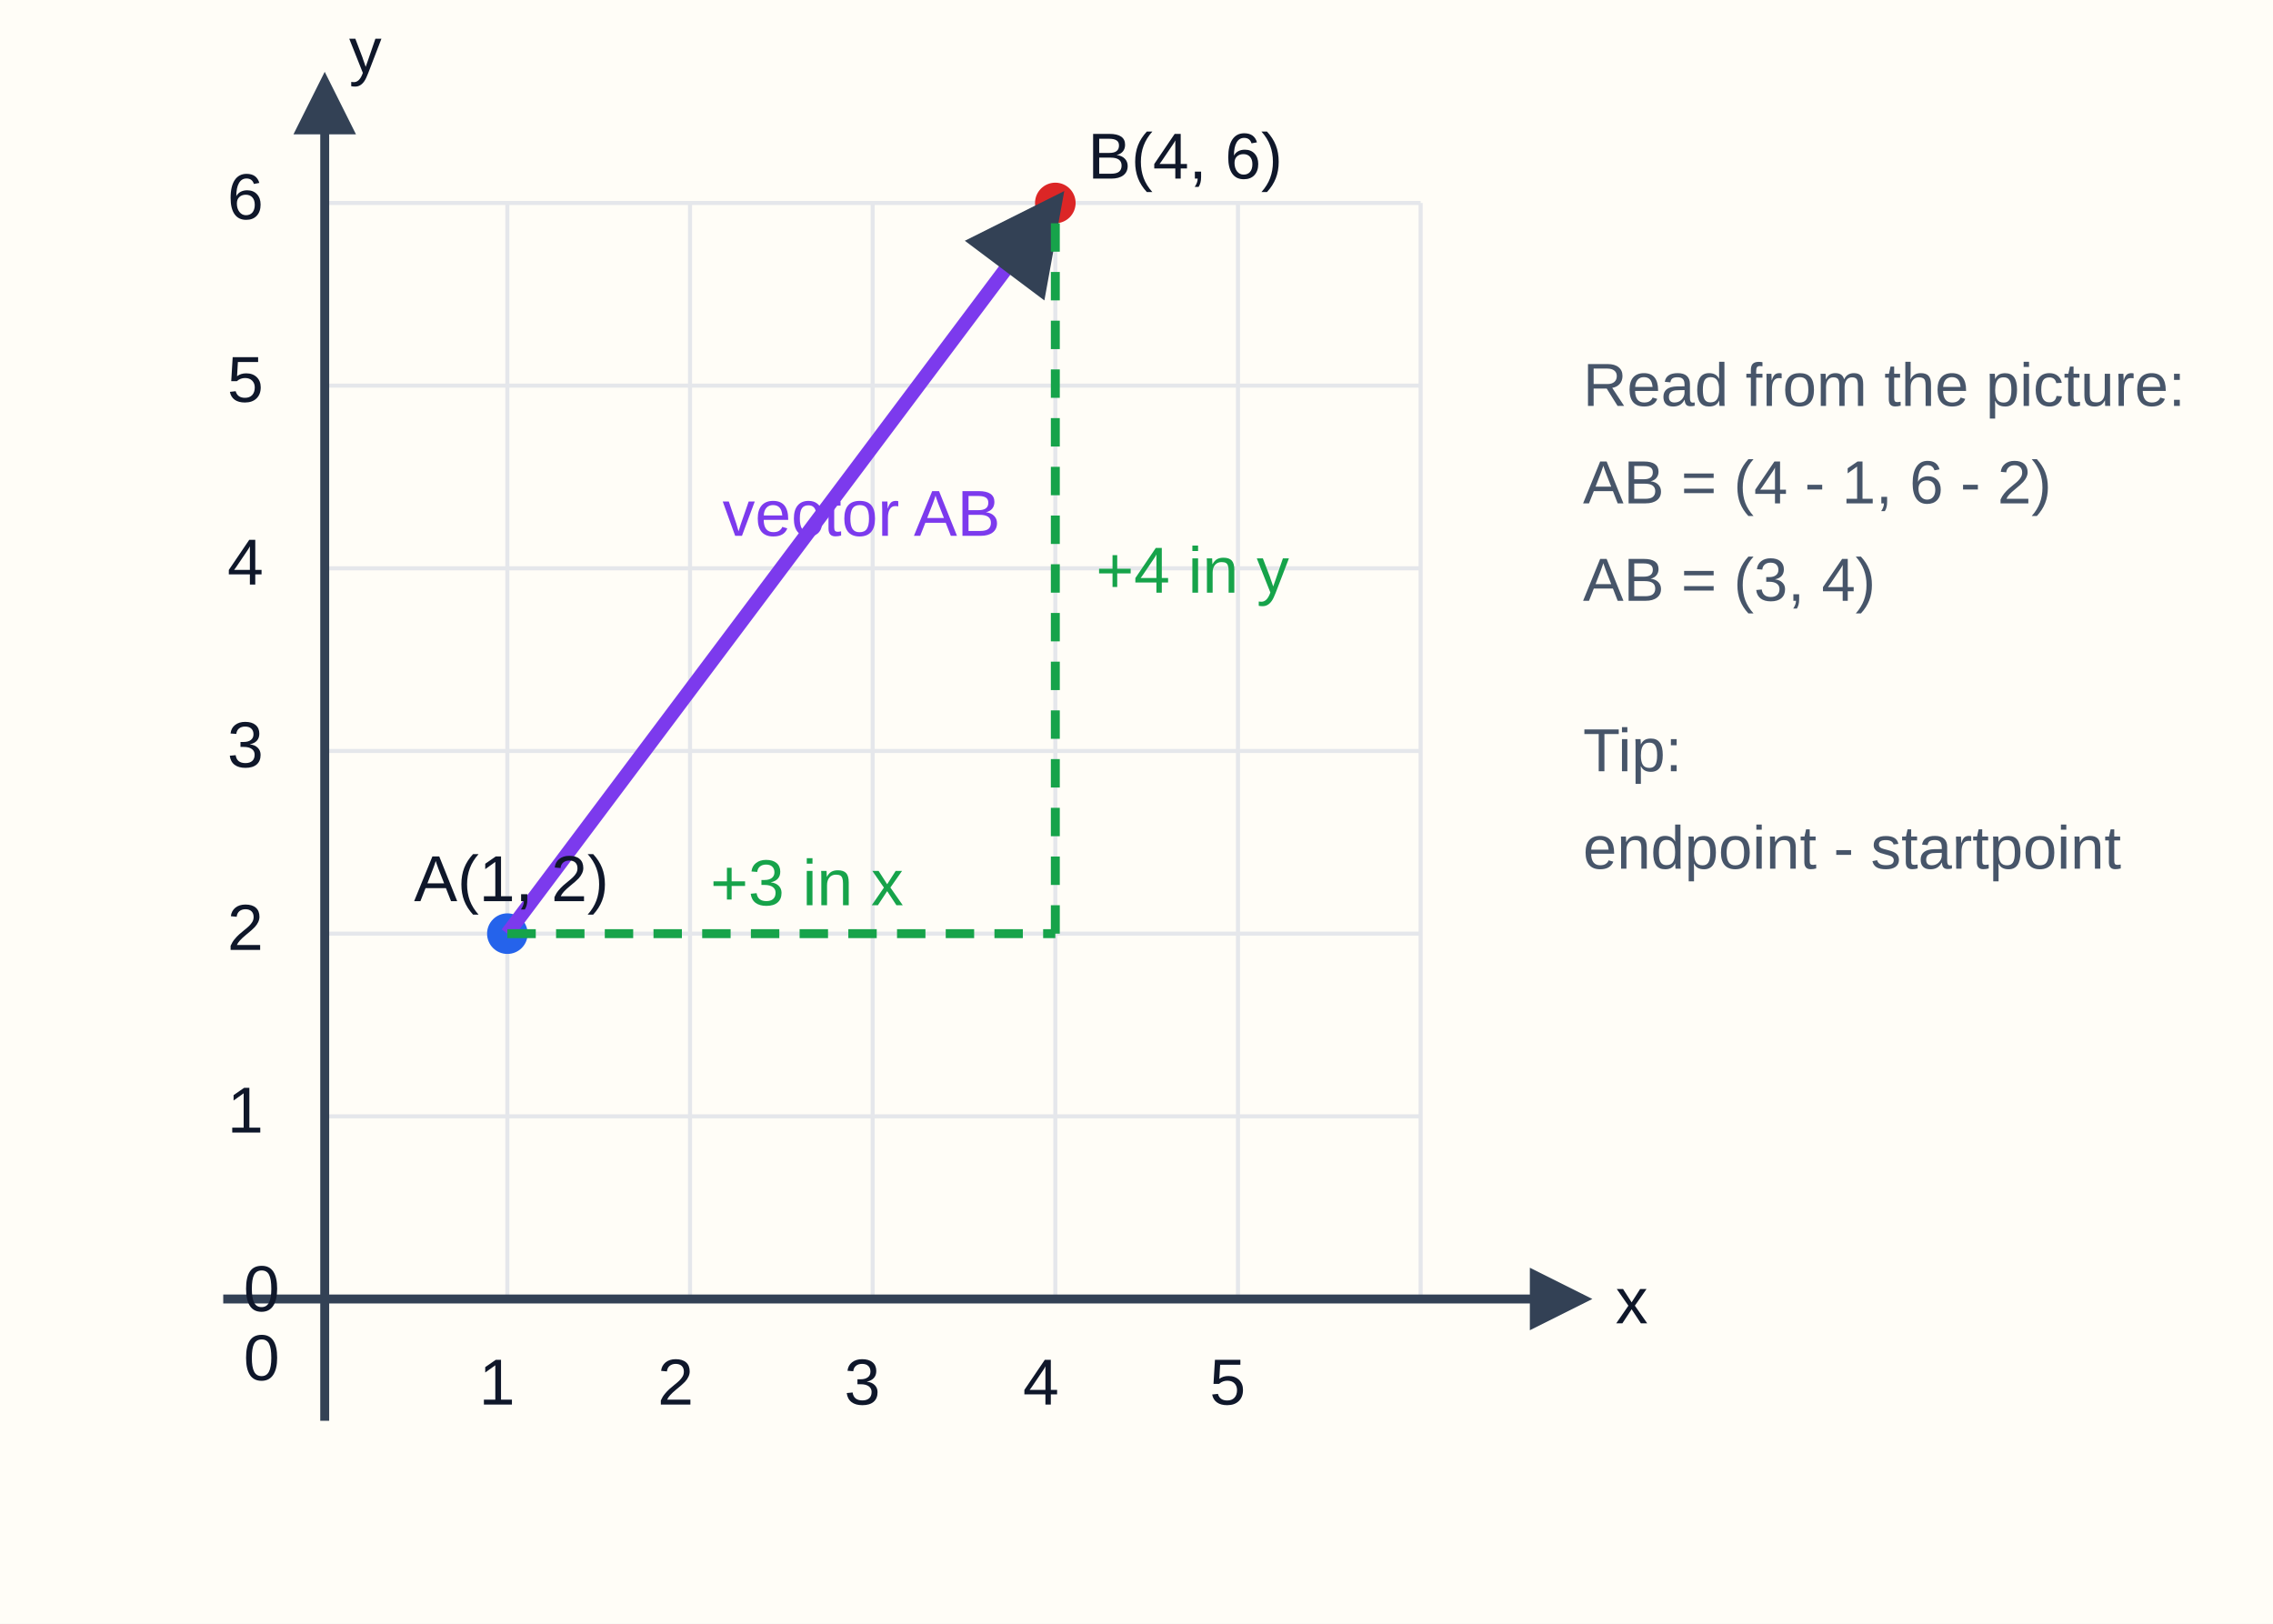
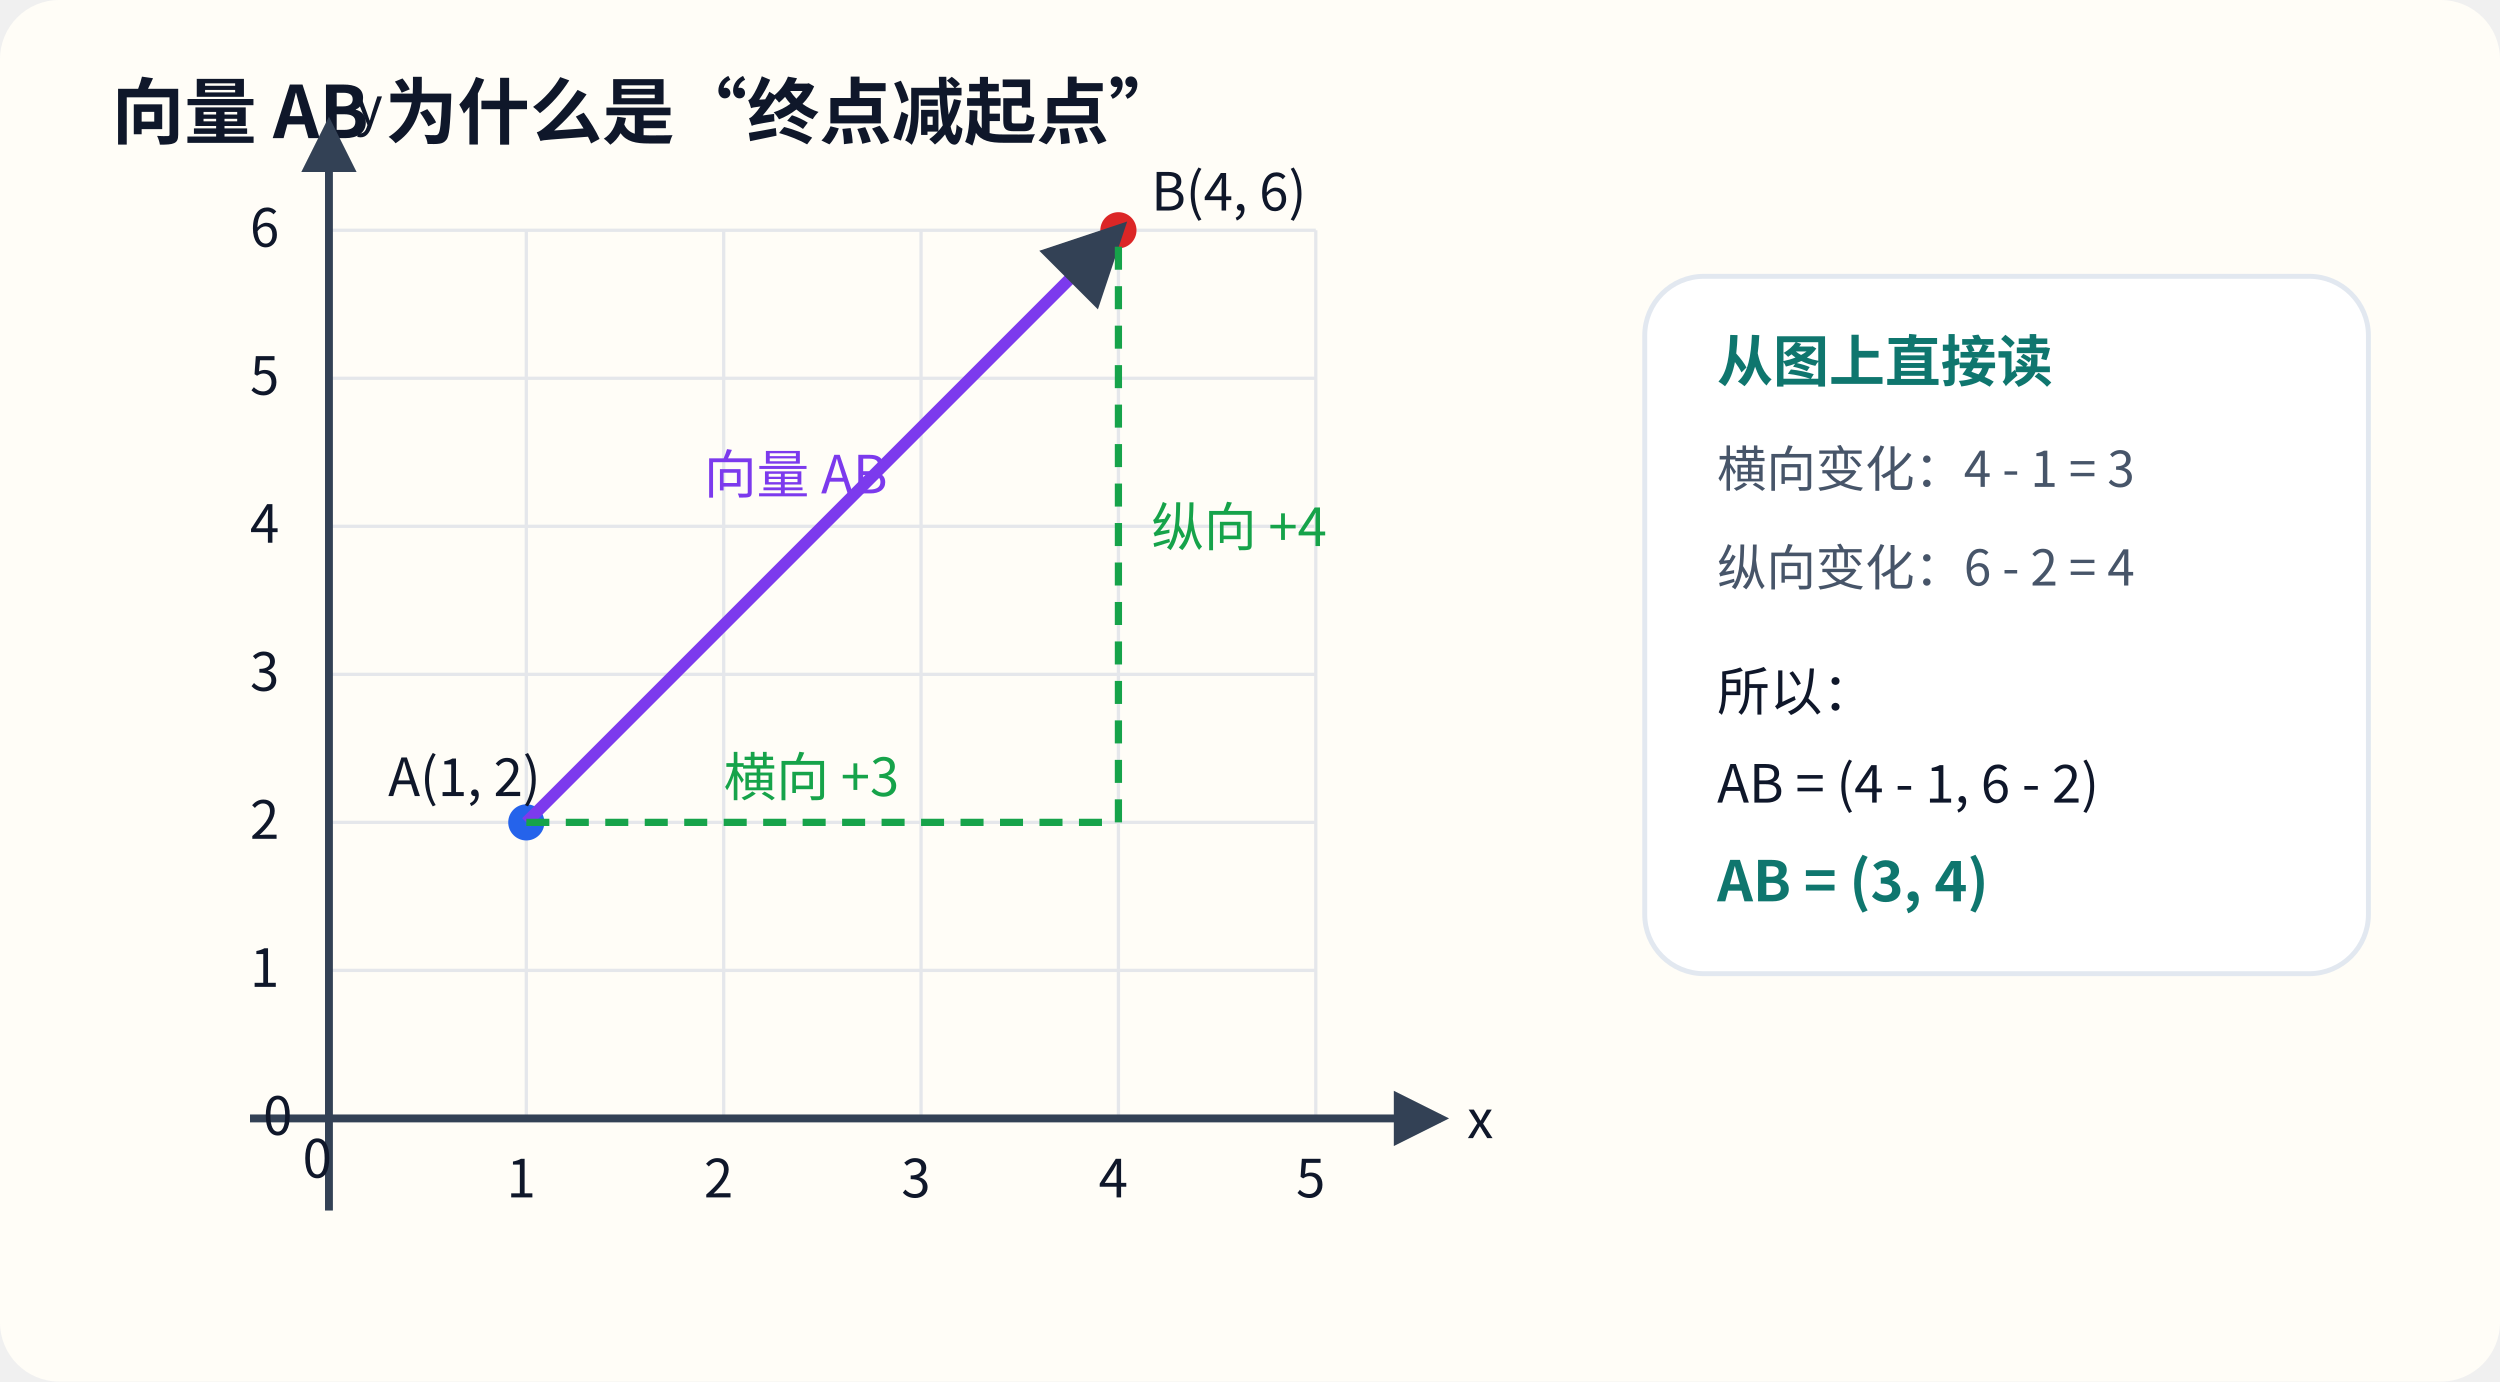
- <svg xmlns="http://www.w3.org/2000/svg" width="560" height="400" viewBox="0 0 560 400">
+ <svg xmlns="http://www.w3.org/2000/svg" width="760" height="420" viewBox="0 0 760 420">
  <defs>
-     <marker id="arrow" viewBox="0 0 10 10" refX="8.5" refY="5" markerWidth="7" markerHeight="7" orient="auto-start-reverse">
-       <path d="M 0 0 L 10 5 L 0 10 z" fill="#334155" />
+     <style>
+       .bg { fill: #fffdf7; }
+       .grid { stroke: #e5e7eb; stroke-width: 1; }
+       .axis { stroke: #334155; stroke-width: 2.4; }
+       .guide { stroke: #16a34a; stroke-width: 2.2; stroke-dasharray: 7 5; }
+       .vector { stroke: #7c3aed; stroke-width: 3.6; fill: none; }
+       .note { fill: #ffffff; stroke: #e2e8f0; stroke-width: 1.5; }
+       .title {
+         font-family: "PingFang SC", "Noto Sans CJK SC", "Microsoft YaHei", sans-serif;
+         font-size: 22px;
+         font-weight: 700;
+         fill: #0f172a;
+       }
+       .text {
+         font-family: "PingFang SC", "Noto Sans CJK SC", "Microsoft YaHei", sans-serif;
+         font-size: 16px;
+         fill: #0f172a;
+       }
+       .small {
+         font-family: "PingFang SC", "Noto Sans CJK SC", "Microsoft YaHei", sans-serif;
+         font-size: 15px;
+         fill: #475569;
+       }
+       .highlight {
+         font-family: "PingFang SC", "Noto Sans CJK SC", "Microsoft YaHei", sans-serif;
+         font-size: 17px;
+         font-weight: 600;
+         fill: #0f766e;
+       }
+     </style>
+     <marker id="arrow" viewBox="0 0 10 10" refX="8.5" refY="5" markerWidth="7" markerHeight="7" orient="auto">
+       <path d="M0 0L10 5L0 10Z" fill="#334155" />
    </marker>
  </defs>
-   <rect width="560" height="400" fill="#fffdf7" />
-   <g stroke="#e5e7eb" stroke-width="1">
-     <line x1="80" y1="320" x2="80" y2="50" />
-     <line x1="125" y1="320" x2="125" y2="50" />
-     <line x1="170" y1="320" x2="170" y2="50" />
-     <line x1="215" y1="320" x2="215" y2="50" />
-     <line x1="260" y1="320" x2="260" y2="50" />
-     <line x1="305" y1="320" x2="305" y2="50" />
-     <line x1="350" y1="320" x2="350" y2="50" />
-     <line x1="80" y1="320" x2="350" y2="320" />
-     <line x1="80" y1="275" x2="350" y2="275" />
-     <line x1="80" y1="230" x2="350" y2="230" />
-     <line x1="80" y1="185" x2="350" y2="185" />
-     <line x1="80" y1="140" x2="350" y2="140" />
-     <line x1="80" y1="95" x2="350" y2="95" />
-     <line x1="80" y1="50" x2="350" y2="50" />
+   <rect class="bg" width="760" height="420" rx="18" />
+   <text class="title" x="34" y="42">向量 AB 为什么是“终点减起点”</text>
+   <g class="grid">
+     <line x1="100" y1="70" x2="400" y2="70" />
+     <line x1="100" y1="115" x2="400" y2="115" />
+     <line x1="100" y1="160" x2="400" y2="160" />
+     <line x1="100" y1="205" x2="400" y2="205" />
+     <line x1="100" y1="250" x2="400" y2="250" />
+     <line x1="100" y1="295" x2="400" y2="295" />
+     <line x1="100" y1="340" x2="400" y2="340" />
+     <line x1="100" y1="70" x2="100" y2="340" />
+     <line x1="160" y1="70" x2="160" y2="340" />
+     <line x1="220" y1="70" x2="220" y2="340" />
+     <line x1="280" y1="70" x2="280" y2="340" />
+     <line x1="340" y1="70" x2="340" y2="340" />
+     <line x1="400" y1="70" x2="400" y2="340" />
  </g>
-   <line x1="55" y1="320" x2="390" y2="320" stroke="#334155" stroke-width="2.2" marker-end="url(#arrow)" />
-   <line x1="80" y1="350" x2="80" y2="20" stroke="#334155" stroke-width="2.2" marker-end="url(#arrow)" />
-   <circle cx="125" cy="230" r="5" fill="#2563eb" />
-   <circle cx="260" cy="50" r="5" fill="#dc2626" />
-   <line x1="125" y1="230" x2="260" y2="50" stroke="#7c3aed" stroke-width="3.5" marker-end="url(#arrow)" />
-   <line x1="125" y1="230" x2="260" y2="230" stroke="#16a34a" stroke-width="2.2" stroke-dasharray="7 5" />
-   <line x1="260" y1="230" x2="260" y2="50" stroke="#16a34a" stroke-width="2.2" stroke-dasharray="7 5" />
-   <g font-family="Arial, sans-serif" font-size="16" fill="#0f172a">
-     <text x="398" y="326">x</text>
-     <text x="86" y="18">y</text>
-     <text x="60" y="340">0</text>
-     <text x="118" y="346">1</text>
-     <text x="162" y="346">2</text>
-     <text x="208" y="346">3</text>
-     <text x="252" y="346">4</text>
-     <text x="298" y="346">5</text>
-     <text x="60" y="323">0</text>
-     <text x="56" y="279">1</text>
-     <text x="56" y="234">2</text>
-     <text x="56" y="189">3</text>
-     <text x="56" y="144">4</text>
-     <text x="56" y="99">5</text>
-     <text x="56" y="54">6</text>
-     <text x="102" y="222">A(1, 2)</text>
-     <text x="268" y="44">B(4, 6)</text>
-     <text x="178" y="132" fill="#7c3aed">vector AB</text>
-     <text x="175" y="223" fill="#16a34a">+3 in x</text>
-     <text x="270" y="146" fill="#16a34a">+4 in y</text>
+   <line class="axis" x1="76" y1="340" x2="438" y2="340" marker-end="url(#arrow)" />
+   <line class="axis" x1="100" y1="368" x2="100" y2="38" marker-end="url(#arrow)" />
+   <circle cx="160" cy="250" r="5.5" fill="#2563eb" />
+   <circle cx="340" cy="70" r="5.5" fill="#dc2626" />
+   <line class="vector" x1="160" y1="250" x2="340" y2="70" marker-end="url(#arrow)" />
+   <line class="guide" x1="160" y1="250" x2="340" y2="250" />
+   <line class="guide" x1="340" y1="250" x2="340" y2="70" />
+   <g class="text">
+     <text x="446" y="346">x</text>
+     <text x="108" y="38">y</text>
+     <text x="92" y="358">0</text>
+     <text x="154" y="364">1</text>
+     <text x="214" y="364">2</text>
+     <text x="274" y="364">3</text>
+     <text x="334" y="364">4</text>
+     <text x="394" y="364">5</text>
+     <text x="80" y="345">0</text>
+     <text x="76" y="300">1</text>
+     <text x="76" y="255">2</text>
+     <text x="76" y="210">3</text>
+     <text x="76" y="165">4</text>
+     <text x="76" y="120">5</text>
+     <text x="76" y="75">6</text>
+     <text x="118" y="242">A(1, 2)</text>
+     <text x="350" y="64">B(4, 6)</text>
+     <text x="214" y="150" fill="#7c3aed">向量 AB</text>
+     <text x="220" y="242" fill="#16a34a">横向 +3</text>
+     <text x="350" y="166" fill="#16a34a">纵向 +4</text>
  </g>
-   <g font-family="Arial, sans-serif" font-size="15" fill="#475569">
-     <text x="390" y="100">Read from the picture:</text>
-     <text x="390" y="124">AB = (4 - 1, 6 - 2)</text>
-     <text x="390" y="148">AB = (3, 4)</text>
-     <text x="390" y="190">Tip:</text>
-     <text x="390" y="214">endpoint - startpoint</text>
-   </g>
+   <rect class="note" x="500" y="84" width="220" height="212" rx="18" />
+   <text class="highlight" x="522" y="116">从图上直接读</text>
+   <text class="small" x="522" y="148">横向变化：4 - 1 = 3</text>
+   <text class="small" x="522" y="178">纵向变化：6 - 2 = 4</text>
+   <text class="text" x="522" y="216">所以：</text>
+   <text class="text" x="522" y="244">AB = (4 - 1, 6 - 2)</text>
+   <text class="highlight" x="522" y="274">AB = (3, 4)</text>
</svg>
